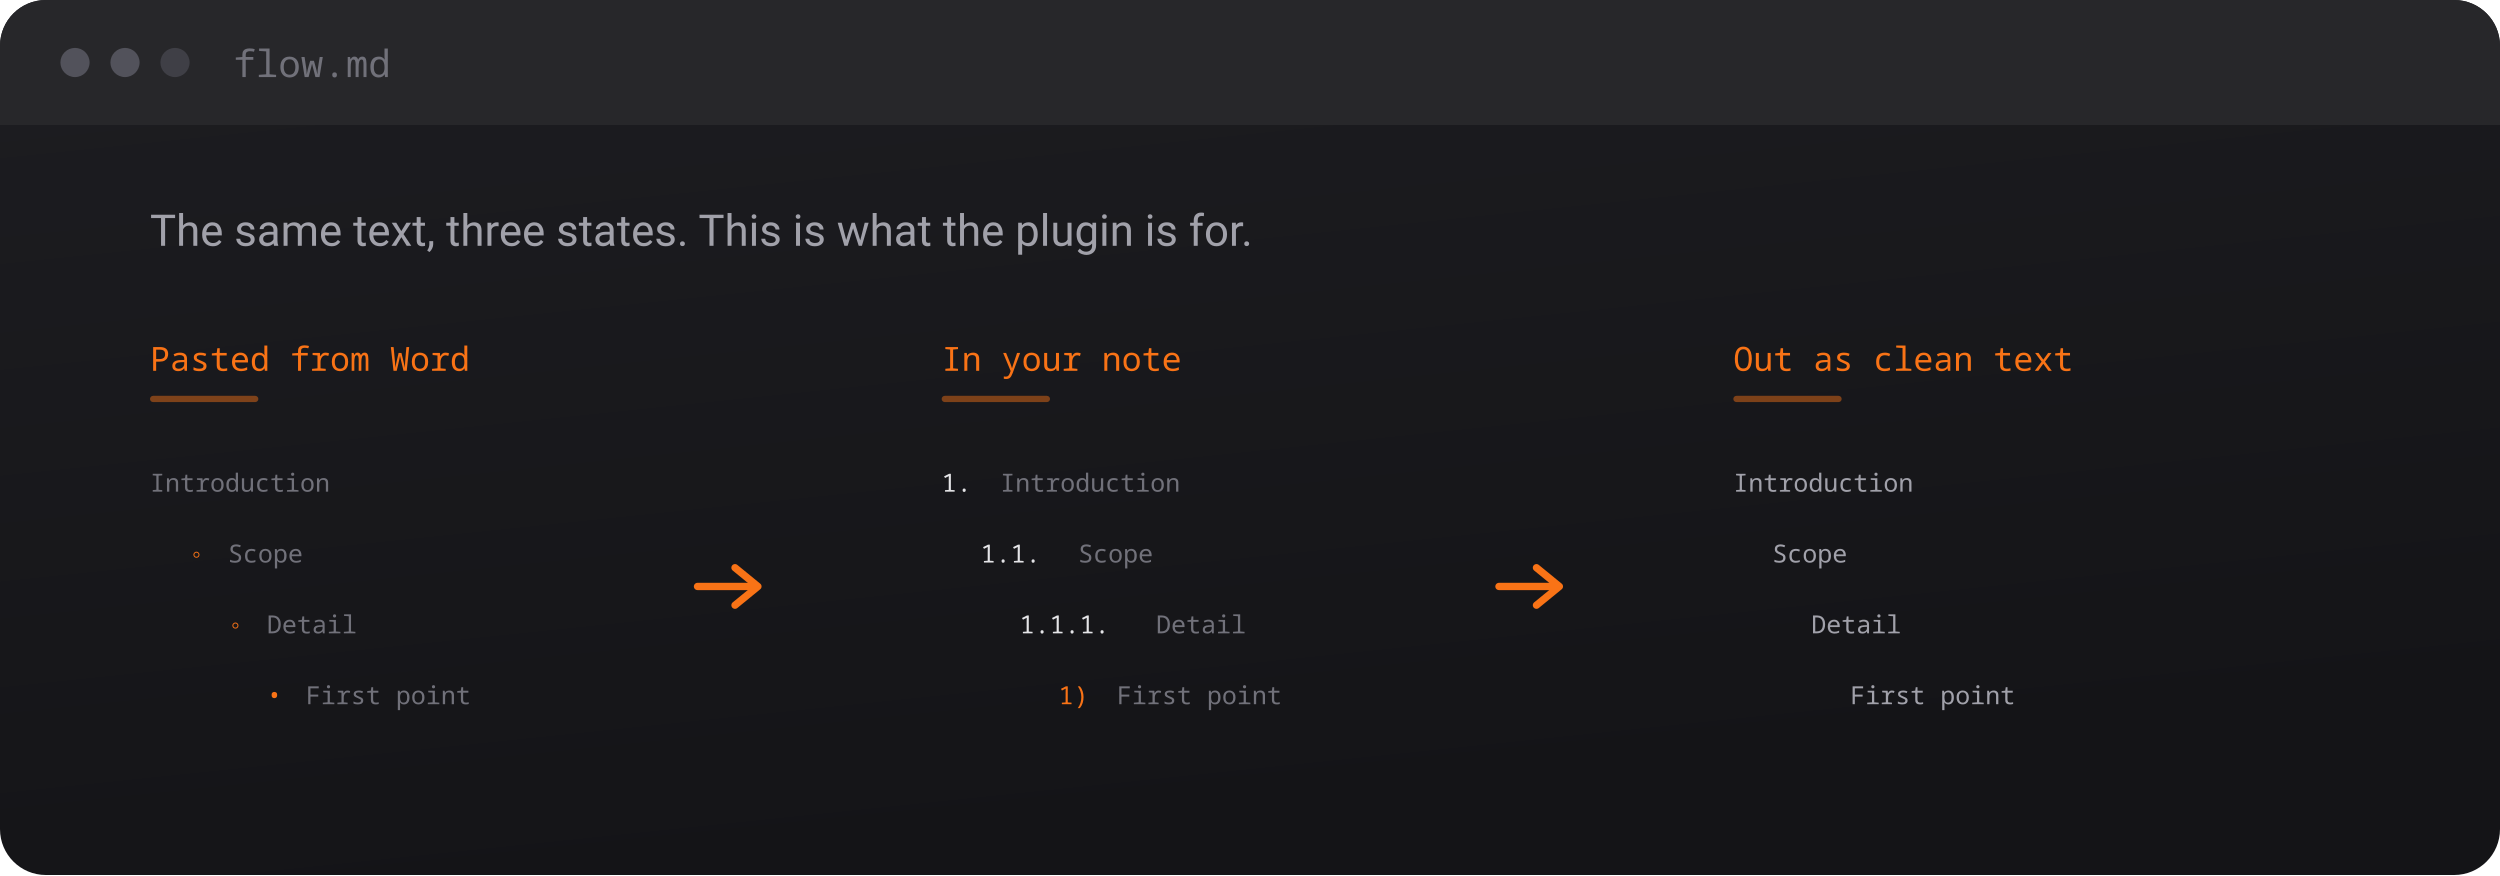
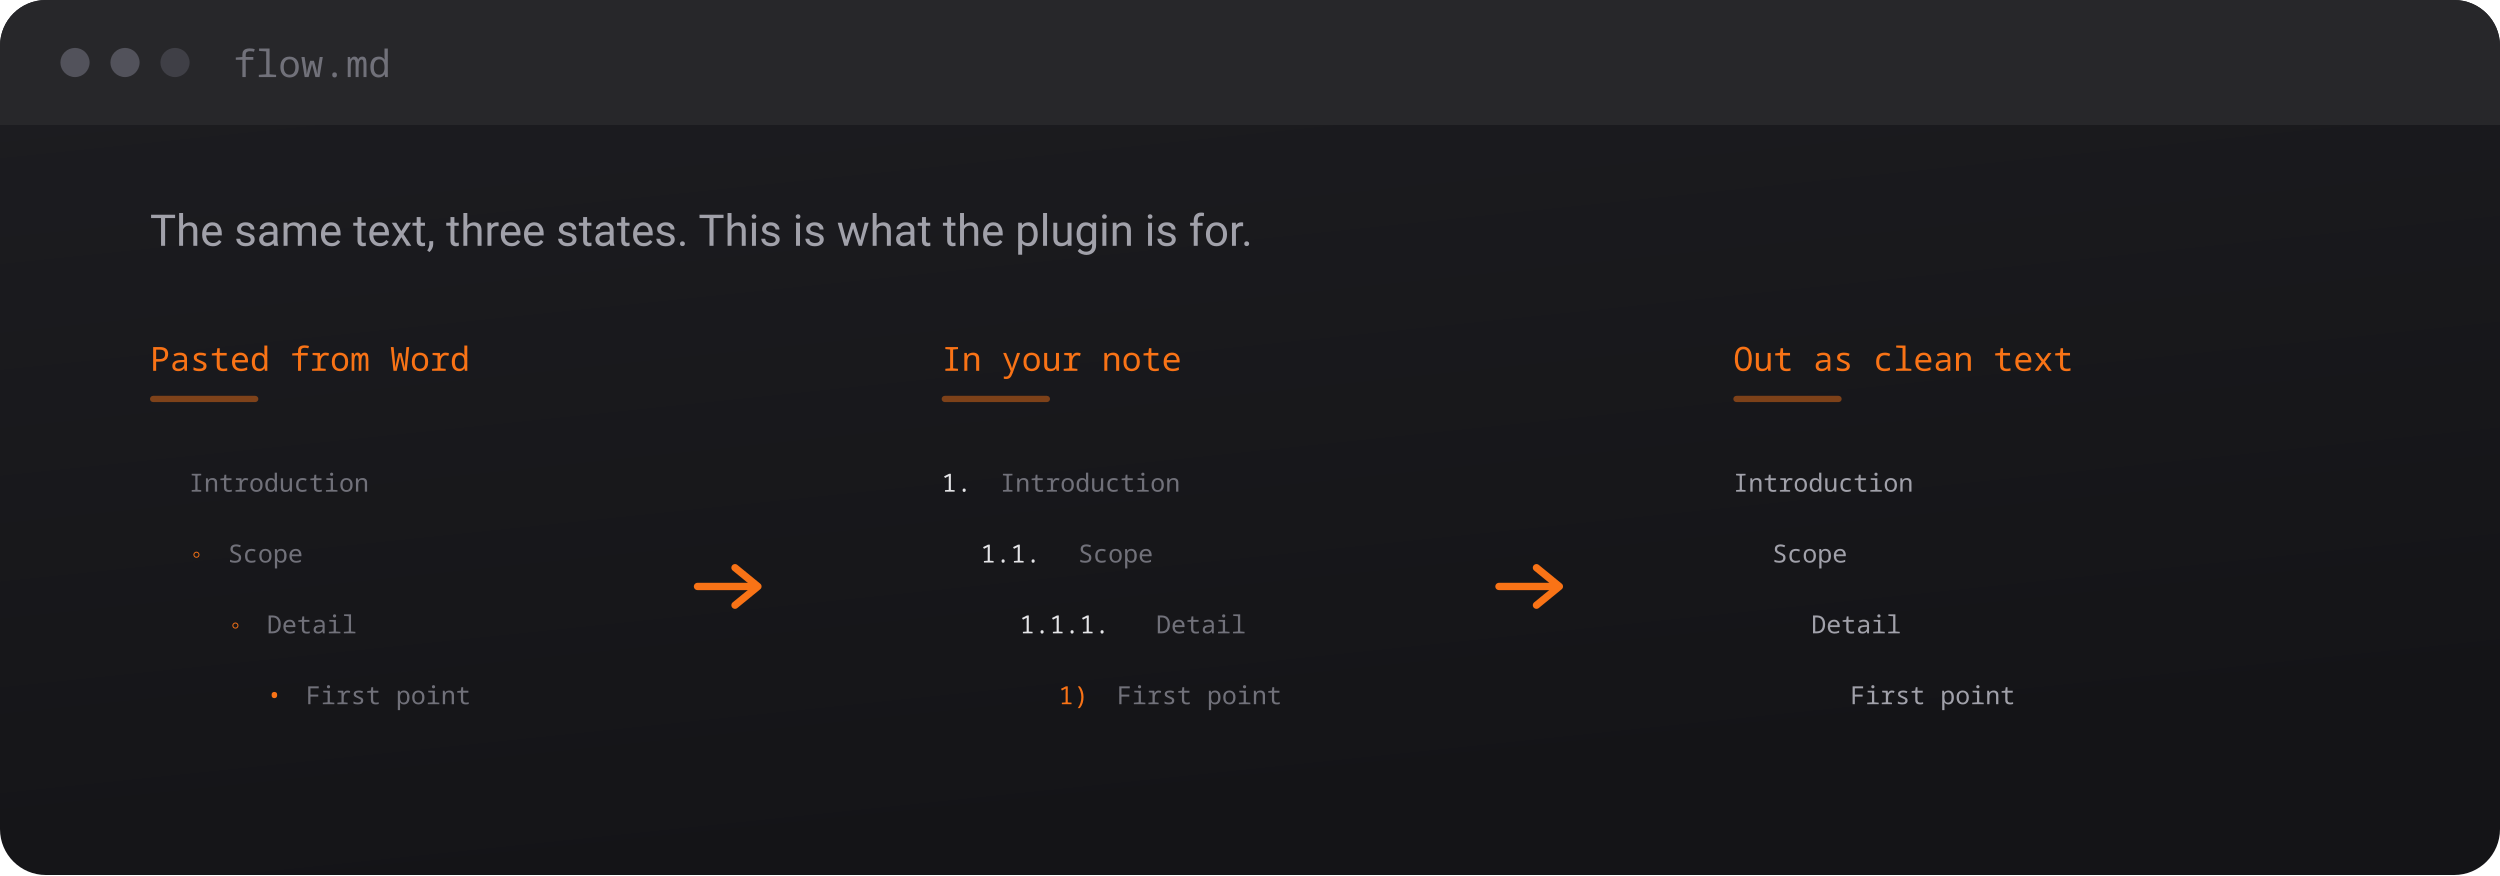
<svg xmlns="http://www.w3.org/2000/svg" width="1200" height="420" viewBox="0 0 1200 420" role="img" aria-label="The same text, three states: pasted from Word, in the note, out as clean text">
  <defs>
    <linearGradient id="card" x1="0" y1="0" x2="0.3" y2="1">
      <stop offset="0" stop-color="#1d1d21" />
      <stop offset="1" stop-color="#141417" />
    </linearGradient>
  </defs>
  <rect x="0" y="0" width="1200" height="420" rx="22" fill="url(#card)" />
  <rect x="0" y="0" width="1200" height="60" rx="22" fill="#27272a" />
  <rect x="0" y="36" width="1200" height="24" fill="#27272a" />
  <circle cx="36" cy="30" r="7" fill="#52525b" />
  <circle cx="60" cy="30" r="7" fill="#52525b" />
  <circle cx="84" cy="30" r="7" fill="#3f3f46" />
  <text x="112" y="37" font-family="Consolas, 'Noto Sans Mono', 'Leelawadee UI', Tahoma, ui-monospace, monospace" font-size="18" fill="#71717a">flow.md</text>
  <text x="72" y="118" font-family="'Segoe UI', 'Leelawadee UI', ui-sans-serif, -apple-system, Roboto, Helvetica, Arial, sans-serif" font-size="21" fill="#a1a1aa">The same text, three states. This is what the plugin is for.</text>
  <g font-family="Consolas, 'Noto Sans Mono', 'Leelawadee UI', Tahoma, ui-monospace, monospace">
    <text x="72" y="178" font-size="16" fill="#f97316">Pasted from Word</text>
    <rect x="72" y="190" width="52" height="3" rx="1.5" fill="#f97316" opacity="0.45" />
-     <text x="72.0" y="236" fill="#71717a">Introduction</text>
+     <text x="72.0" y="236" fill="None">-</text>
+     <text x="90.7" y="236" fill="#71717a">Introduction</text>
    <text x="90.7" y="270" fill="#f97316">◦</text>
    <text x="109.4" y="270" fill="#71717a">Scope</text>
    <text x="109.4" y="304" fill="#f97316">◦</text>
    <text x="128.1" y="304" fill="#71717a">Detail</text>
    <text x="128.1" y="338" fill="#f97316">•</text>
    <text x="146.8" y="338" fill="#71717a">First point</text>
  </g>
  <g font-family="Consolas, 'Noto Sans Mono', 'Leelawadee UI', Tahoma, ui-monospace, monospace">
    <text x="452" y="178" font-size="16" fill="#f97316">In your note</text>
    <rect x="452" y="190" width="52" height="3" rx="1.5" fill="#f97316" opacity="0.45" />
    <text x="452.0" y="236" fill="#e4e4e7">1.</text>
    <text x="480.1" y="236" fill="#71717a">Introduction</text>
    <text x="470.7" y="270" fill="#e4e4e7">1.1.</text>
    <text x="517.5" y="270" fill="#71717a">Scope</text>
    <text x="489.4" y="304" fill="#e4e4e7">1.1.1.</text>
    <text x="554.9" y="304" fill="#71717a">Detail</text>
    <text x="508.1" y="338" fill="#f97316">1)</text>
    <text x="536.1" y="338" fill="#71717a">First point</text>
  </g>
  <g font-family="Consolas, 'Noto Sans Mono', 'Leelawadee UI', Tahoma, ui-monospace, monospace">
    <text x="832" y="178" font-size="16" fill="#f97316">Out as clean text</text>
    <rect x="832" y="190" width="52" height="3" rx="1.5" fill="#f97316" opacity="0.45" />
    <text x="832.0" y="236" fill="#a1a1aa">Introduction</text>
    <text x="850.7" y="270" fill="#a1a1aa">Scope</text>
    <text x="869.4" y="304" fill="#a1a1aa">Detail</text>
    <text x="888.1" y="338" fill="#a1a1aa">First point</text>
  </g>
  <g stroke="#f97316" stroke-width="3.5" stroke-linecap="round" stroke-linejoin="round" fill="none">
    <path d="M 334.8 281.5 H 362.8" />
    <path d="M 352.8 272.5 L 363.8 281.5 L 352.8 290.5" />
  </g>
  <g stroke="#f97316" stroke-width="3.5" stroke-linecap="round" stroke-linejoin="round" fill="none">
    <path d="M 719.5 281.5 H 747.5" />
    <path d="M 737.5 272.5 L 748.5 281.5 L 737.5 290.5" />
  </g>
</svg>
